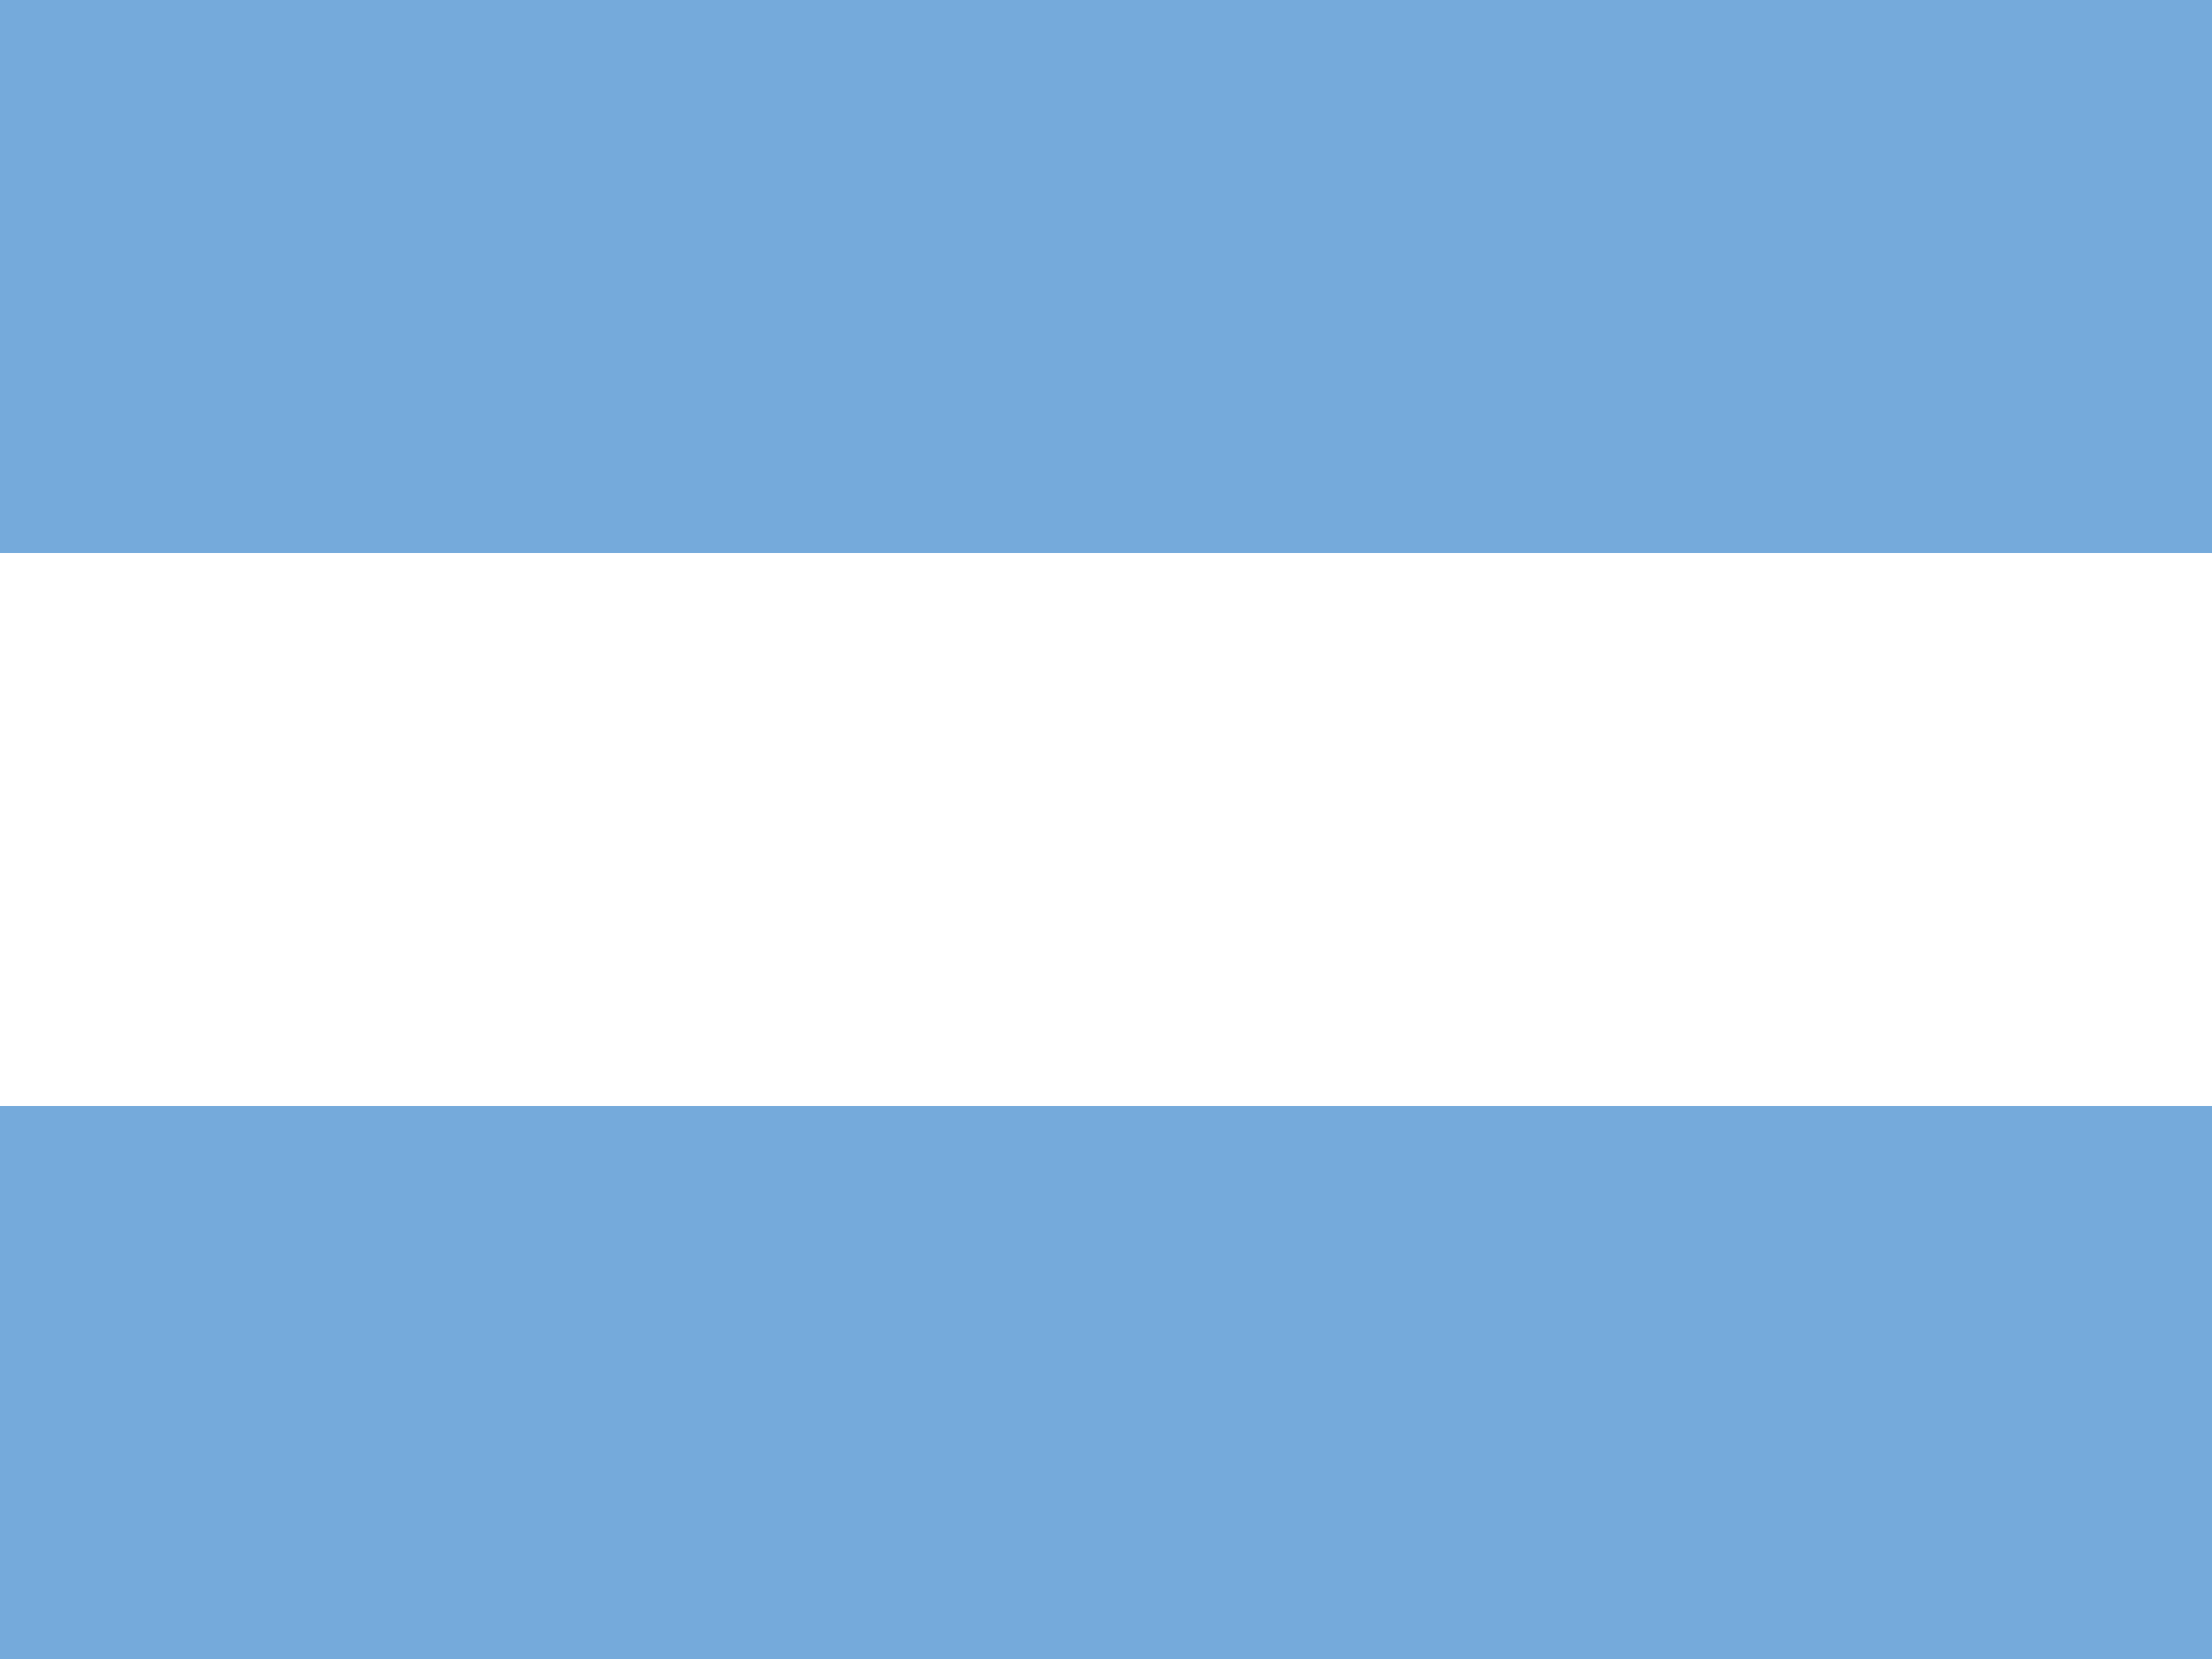
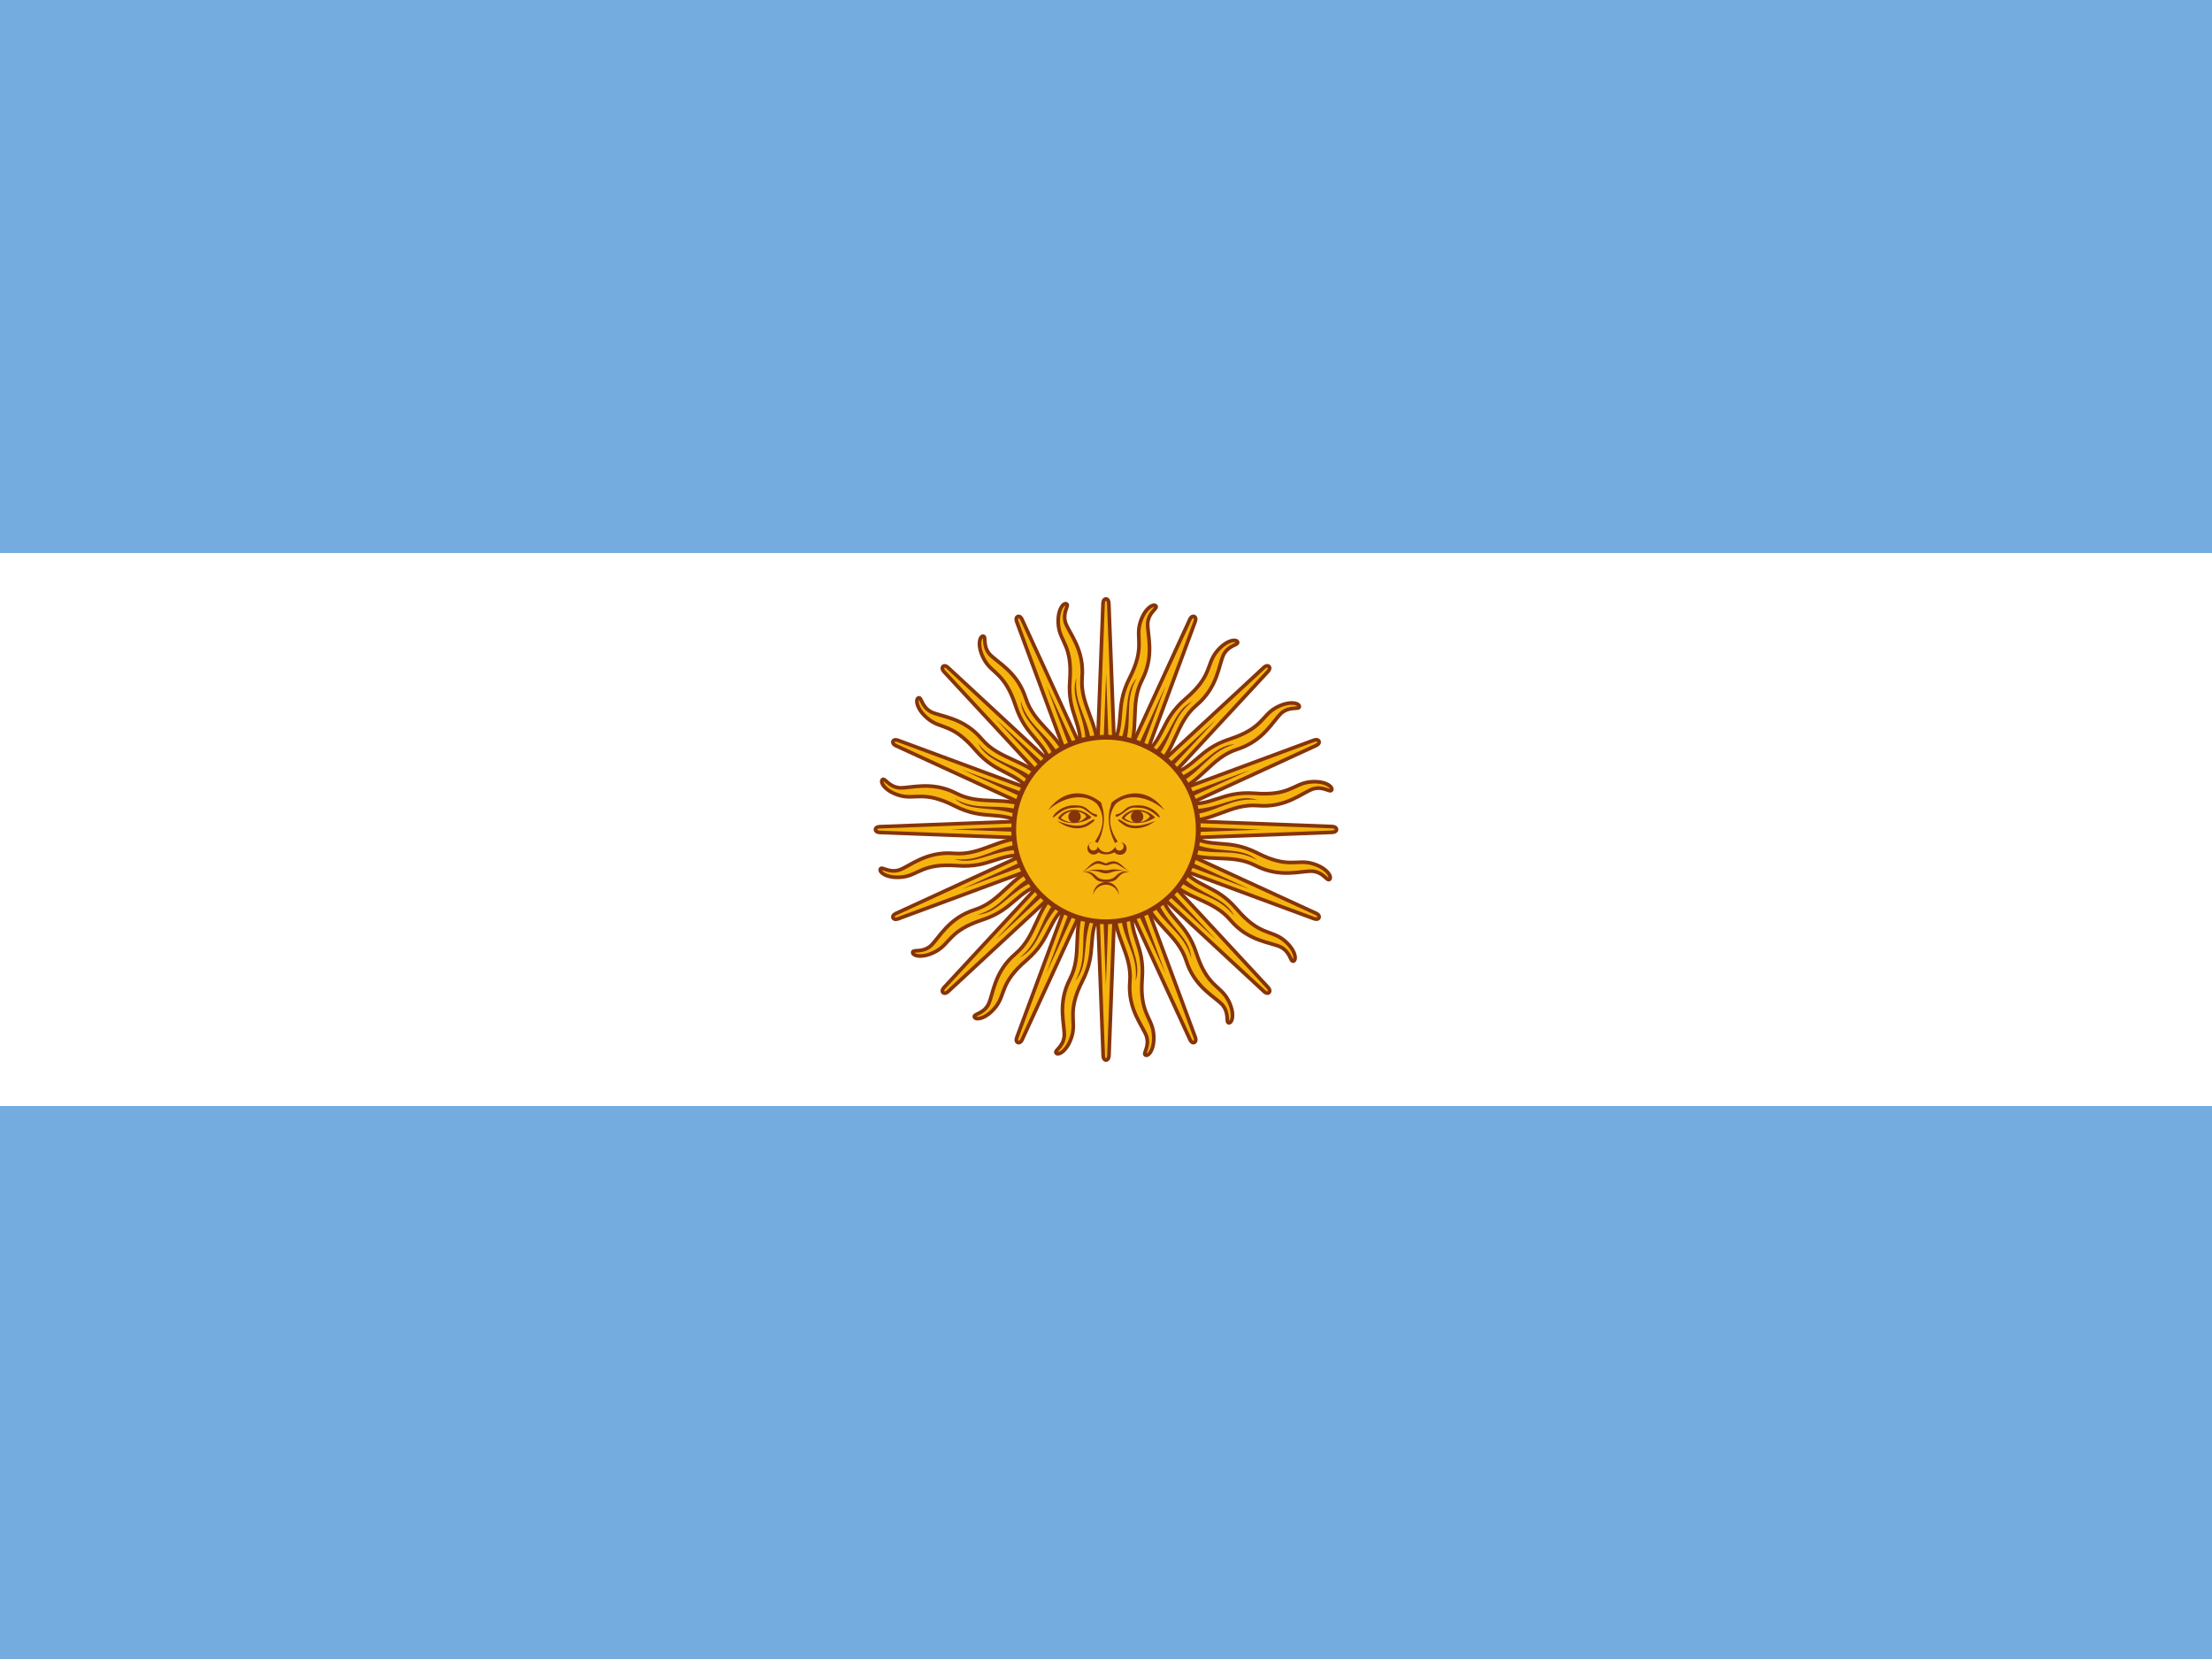
- <svg xmlns="http://www.w3.org/2000/svg" width="700" height="525">
-   <rect x="0" y="0" width="700" height="175" fill="#75AADB" />
-   <rect x="0" y="175" width="700" height="175" fill="#FFFFFF" />
-   <rect x="0" y="350" width="700" height="175" fill="#75AADB" />
+ <svg xmlns="http://www.w3.org/2000/svg" xmlns:xlink="http://www.w3.org/1999/xlink" id="flag-icons-ar" viewBox="0 0 640 480">
+   <path fill="#74acdf" d="M0 0h640v480H0z" />
+   <path fill="#fff" d="M0 160h640v160H0z" />
+   <g id="ar-c" transform="translate(-64)scale(.96)">
+     <path id="ar-a" fill="#f6b40e" stroke="#85340a" stroke-width="1.1" d="m396.8 251.3 28.5 62s.5 1.2 1.3.9c.8-.4.3-1.6.3-1.6l-23.7-64m-.7 24.2c-.4 9.4 5.4 14.6 4.7 23s3.8 13.2 5 16.5c1 3.3-1.2 5.2-.3 5.7 1 .5 3-2.1 2.4-6.8s-4.2-6-3.4-16.3-4.2-12.7-3-22" />
+     <use xlink:href="#ar-a" width="100%" height="100%" transform="rotate(22.5 400 250)" />
+     <use xlink:href="#ar-a" width="100%" height="100%" transform="rotate(45 400 250)" />
+     <use xlink:href="#ar-a" width="100%" height="100%" transform="rotate(67.5 400 250)" />
+     <path id="ar-b" fill="#85340a" d="M404.3 274.4c.5 9 5.6 13 4.6 21.3 2.2-6.5-3.1-11.6-2.8-21.2m-7.7-23.8 19.5 42.6-16.3-43.9" />
+     <use xlink:href="#ar-b" width="100%" height="100%" transform="rotate(22.5 400 250)" />
+     <use xlink:href="#ar-b" width="100%" height="100%" transform="rotate(45 400 250)" />
+     <use xlink:href="#ar-b" width="100%" height="100%" transform="rotate(67.5 400 250)" />
+   </g>
+   <use xlink:href="#ar-c" width="100%" height="100%" transform="rotate(90 320 240)" />
+   <use xlink:href="#ar-c" width="100%" height="100%" transform="rotate(180 320 240)" />
+   <use xlink:href="#ar-c" width="100%" height="100%" transform="rotate(-90 320 240)" />
+   <circle cx="320" cy="240" r="26.7" fill="#f6b40e" stroke="#85340a" stroke-width="1.4" />
+   <path id="ar-h" fill="#843511" stroke-width="1" d="M329 234.3c-1.7 0-3.5.8-4.5 2.4 2 1.9 6.6 2 9.7-.2a7 7 0 0 0-5.1-2.2zm0 .4c1.8 0 3.5.8 3.7 1.6-2 2.3-5.3 2-7.4.4q1.6-2 3.8-2z" />
+   <use xlink:href="#ar-d" width="100%" height="100%" transform="matrix(-1 0 0 1 640.2 0)" />
+   <use xlink:href="#ar-e" width="100%" height="100%" transform="matrix(-1 0 0 1 640.2 0)" />
+   <use xlink:href="#ar-f" width="100%" height="100%" transform="translate(18.1)" />
+   <use xlink:href="#ar-g" width="100%" height="100%" transform="matrix(-1 0 0 1 640.2 0)" />
+   <path fill="#85340a" d="M316 243.7a1.8 1.8 0 1 0 1.8 2.9 4 4 0 0 0 2.2.6h.2q1 0 2.3-.6.5.7 1.5.7a1.8 1.8 0 0 0 .3-3.6q.8.3.8 1.2a1.2 1.2 0 0 1-2.4 0 3 3 0 0 1-2.6 1.7 3 3 0 0 1-2.5-1.7q-.1 1.1-1.3 1.2-1-.1-1.2-1.2c-.2-1.1.3-1 .8-1.2zm2 5.4c-2.1 0-3 2-4.8 3.1 1-.4 1.8-1.2 3.3-2s2.6.2 3.5.2 2-1 3.5-.2l3.3 2c-1.9-1.2-2.7-3-4.8-3q-.7 0-2 .6z" />
+   <path fill="#85340a" d="M317.2 251.6q-1.1 0-3.4.6c3.7-.8 4.5.5 6.2.5 1.6 0 2.5-1.3 6.1-.5-4-1.2-4.9-.4-6.1-.4-.8 0-1.4-.3-2.8-.2" />
+   <path fill="#85340a" d="M314 252.2h-.8c4.3.5 2.3 3 6.8 3s2.5-2.5 6.8-3c-4.5-.4-3.1 2.3-6.8 2.3-3.5 0-2.4-2.3-6-2.3" />
+   <path fill="#85340a" d="M323.7 258.9a3.7 3.7 0 0 0-7.4 0 3.8 3.8 0 0 1 7.4 0" />
+   <path id="ar-e" fill="#85340a" stroke-width="1" d="M303.4 234.3c4.7-4.1 10.7-4.8 14-1.7a8 8 0 0 1 1.5 3.4q.6 3.6-2.1 7.5l.8.4q2.4-4.7 1.6-9.4l-.6-2.3c-4.5-3.7-10.7-4-15.2 2z" />
+   <path id="ar-d" fill="#85340a" stroke-width="1" d="M310.8 233c2.7 0 3.3.6 4.5 1.7 1.2 1 1.9.8 2 1 .3.2 0 .8-.3.6q-.7-.2-2.5-1.6c-1.8-1.4-2.5-1-3.7-1-3.7 0-5.7 3-6.1 2.8-.5-.2 2-3.5 6.1-3.5" />
+   <use xlink:href="#ar-h" width="100%" height="100%" transform="translate(-18.4)" />
+   <circle id="ar-f" cx="310.9" cy="236.3" r="1.8" fill="#85340a" stroke-width="1" />
+   <path id="ar-g" fill="#85340a" stroke-width="1" d="M305.9 237.5c3.5 2.7 7 2.5 9 1.3 2-1.3 2-1.7 1.6-1.7s-.8.4-2.4 1.3c-1.7.8-4.1.8-8.2-.9" />
</svg>
